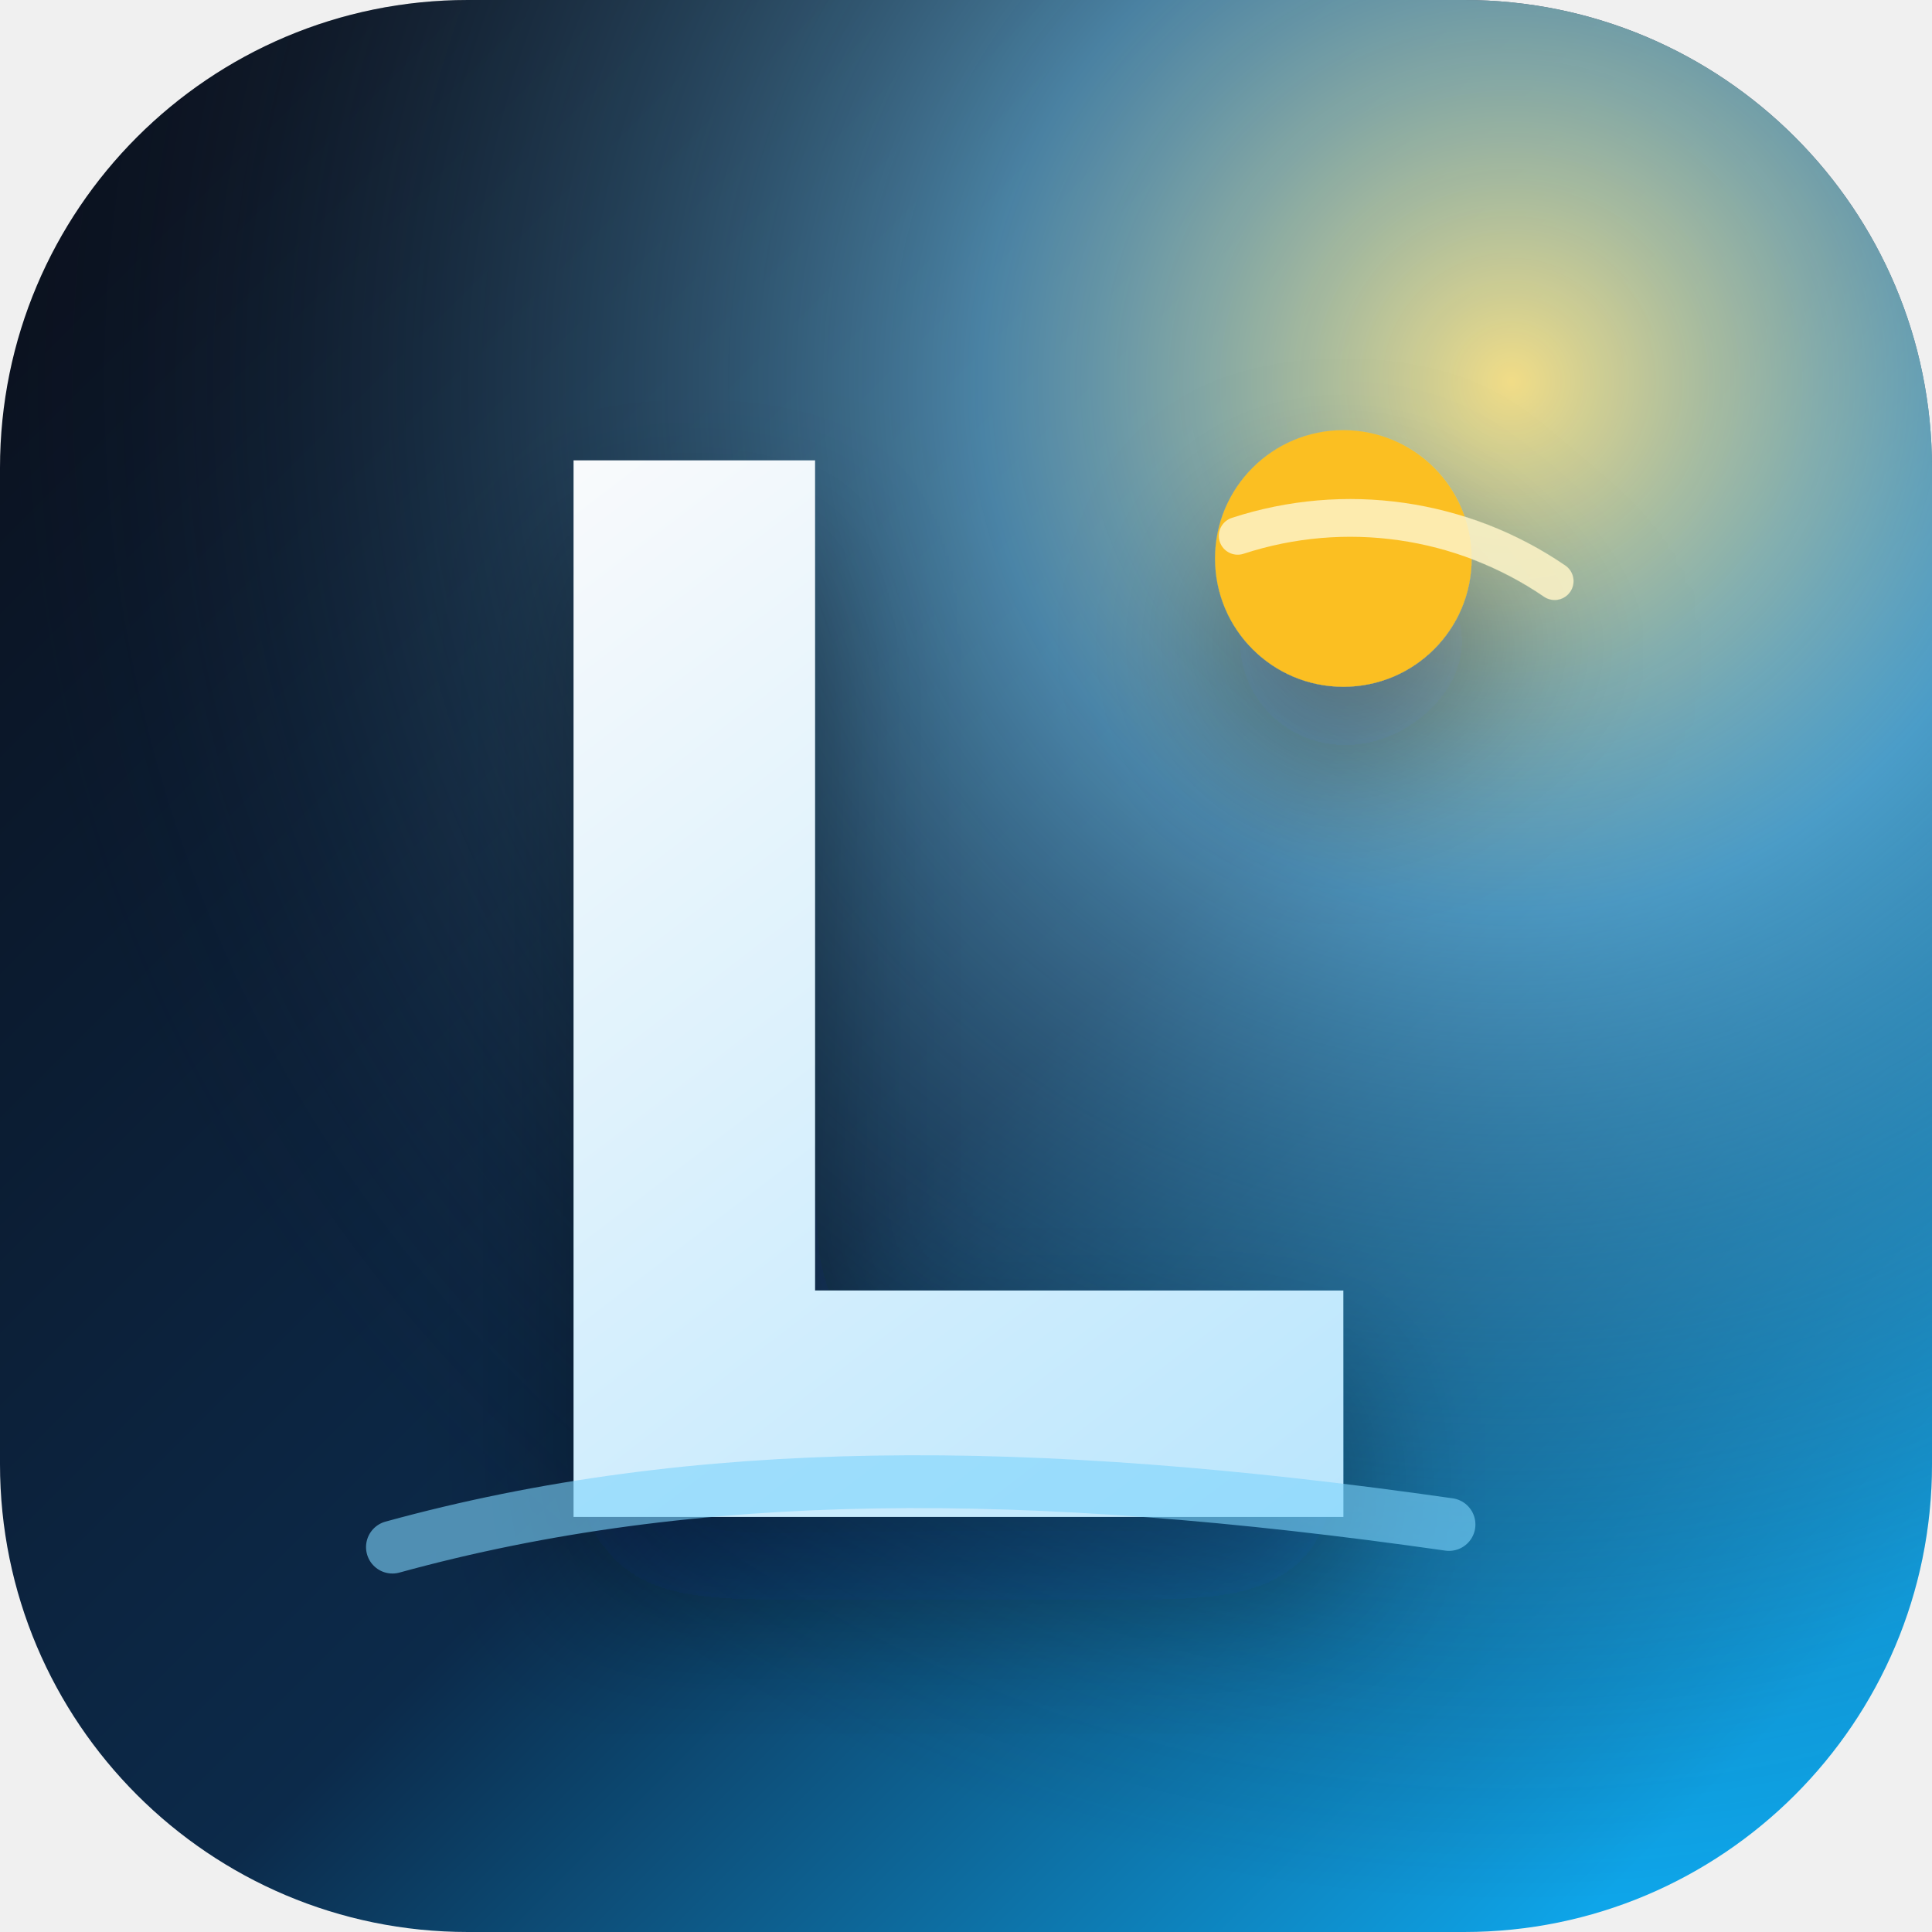
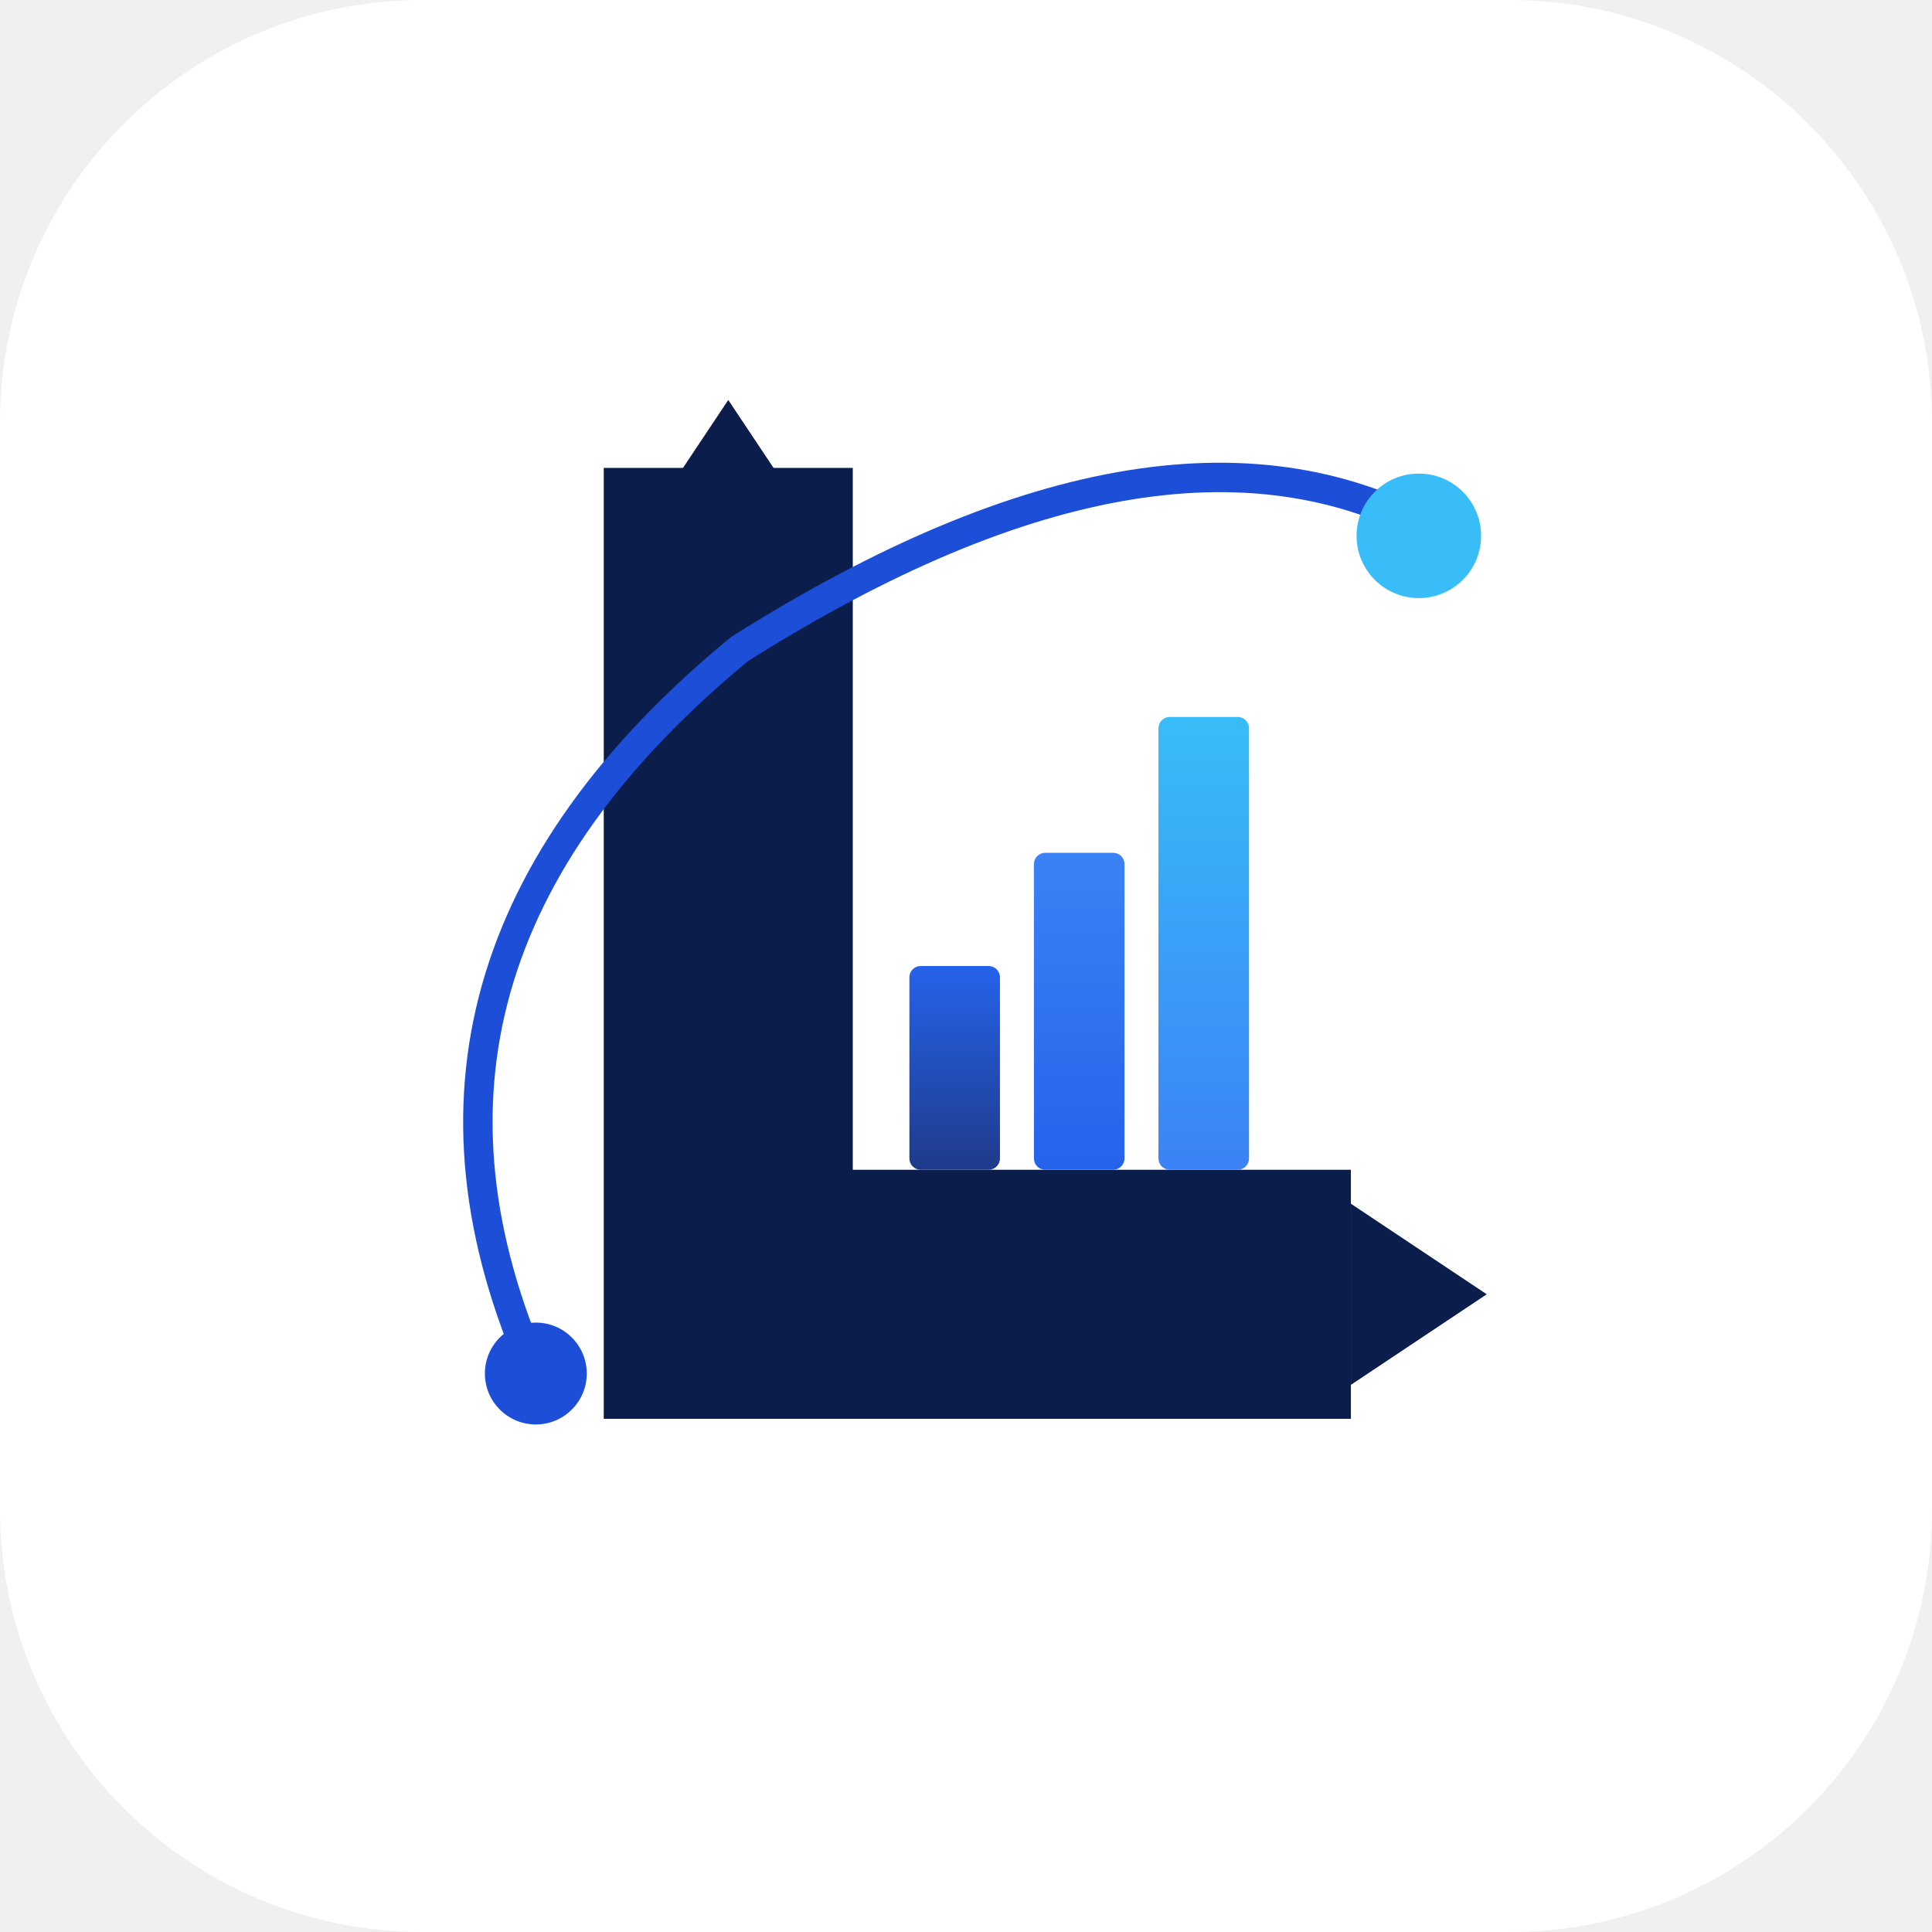
- <svg xmlns="http://www.w3.org/2000/svg" viewBox="0 0 512 512" role="img" aria-label="Lumora logo">
+ <svg xmlns="http://www.w3.org/2000/svg" viewBox="0 0 512 512" role="img" aria-label="Lumora">
  <defs>
-     <linearGradient id="lumora-bg" x1="48" x2="464" y1="48" y2="464" gradientUnits="userSpaceOnUse">
-       <stop offset="0" stop-color="#0b1220" />
-       <stop offset="0.55" stop-color="#0c2a4a" />
-       <stop offset="1" stop-color="#0ea5e9" />
+     <linearGradient id="ic-bar-1" x1="0" y1="1" x2="0" y2="0">
+       <stop offset="0" stop-color="#1f3a8a" />
+       <stop offset="1" stop-color="#2563eb" />
    </linearGradient>
-     <radialGradient id="lumora-glow" cx="78%" cy="20%" r="78%">
-       <stop offset="0" stop-color="#fde68a" stop-opacity="0.95" />
-       <stop offset="0.35" stop-color="#7dd3fc" stop-opacity="0.55" />
-       <stop offset="1" stop-color="#0b1220" stop-opacity="0" />
-     </radialGradient>
-     <linearGradient id="lumora-mark" x1="160" y1="120" x2="368" y2="392" gradientUnits="userSpaceOnUse">
-       <stop offset="0" stop-color="#f8fafc" />
-       <stop offset="1" stop-color="#bae6fd" />
+     <linearGradient id="ic-bar-2" x1="0" y1="1" x2="0" y2="0">
+       <stop offset="0" stop-color="#2563eb" />
+       <stop offset="1" stop-color="#3b82f6" />
    </linearGradient>
-     <filter id="lumora-shadow" x="-20%" y="-20%" width="140%" height="140%">
-       <feDropShadow dx="0" dy="22" stdDeviation="20" flood-color="#020617" flood-opacity="0.35" />
-     </filter>
+     <linearGradient id="ic-bar-3" x1="0" y1="1" x2="0" y2="0">
+       <stop offset="0" stop-color="#3b82f6" />
+       <stop offset="1" stop-color="#38bdf8" />
+     </linearGradient>
  </defs>
-   <rect width="512" height="512" rx="124" fill="url(#lumora-bg)" />
-   <rect width="512" height="512" rx="124" fill="url(#lumora-glow)" />
-   <g filter="url(#lumora-shadow)">
-     <path d="M152 122h64v220h140v60H152V122Z" fill="url(#lumora-mark)" />
-     <circle cx="356" cy="148" r="34" fill="#fbbf24" />
-     <path d="M328 142a96 96 0 0 1 84 12" stroke="#fef3c7" stroke-width="10" stroke-linecap="round" fill="none" opacity="0.85" />
+   <rect width="512" height="512" rx="112" fill="#ffffff" />
+   <g transform="translate(76 76) scale(3.0)">
+     <path d="M28 16h22v62h44v22H28V16Z" fill="#0b1d4a" />
+     <path d="M39 10 L31 22 L47 22 Z" fill="#0b1d4a" />
+     <line x1="39" y1="22" x2="39" y2="12" stroke="#0b1d4a" stroke-width="2" />
+     <path d="M106 89 L94 81 L94 97 Z" fill="#0b1d4a" />
+     <rect x="55" y="60" width="8" height="18" rx="1" fill="url(#ic-bar-1)" />
+     <rect x="66" y="50" width="8" height="28" rx="1" fill="url(#ic-bar-2)" />
+     <rect x="77" y="38" width="8" height="40" rx="1" fill="url(#ic-bar-3)" />
+     <path d="M22 96 Q 6 60 40 32 Q 78 8 102 22" fill="none" stroke="#1d4ed8" stroke-width="2.6" stroke-linecap="round" />
+     <circle cx="100" cy="22" r="5.5" fill="#38bdf8" />
+     <circle cx="22" cy="96" r="4.5" fill="#1d4ed8" />
  </g>
-   <path d="M104 410c80-22 168-22 280-6" stroke="#7dd3fc" stroke-width="14" stroke-linecap="round" fill="none" opacity="0.6" />
</svg>
